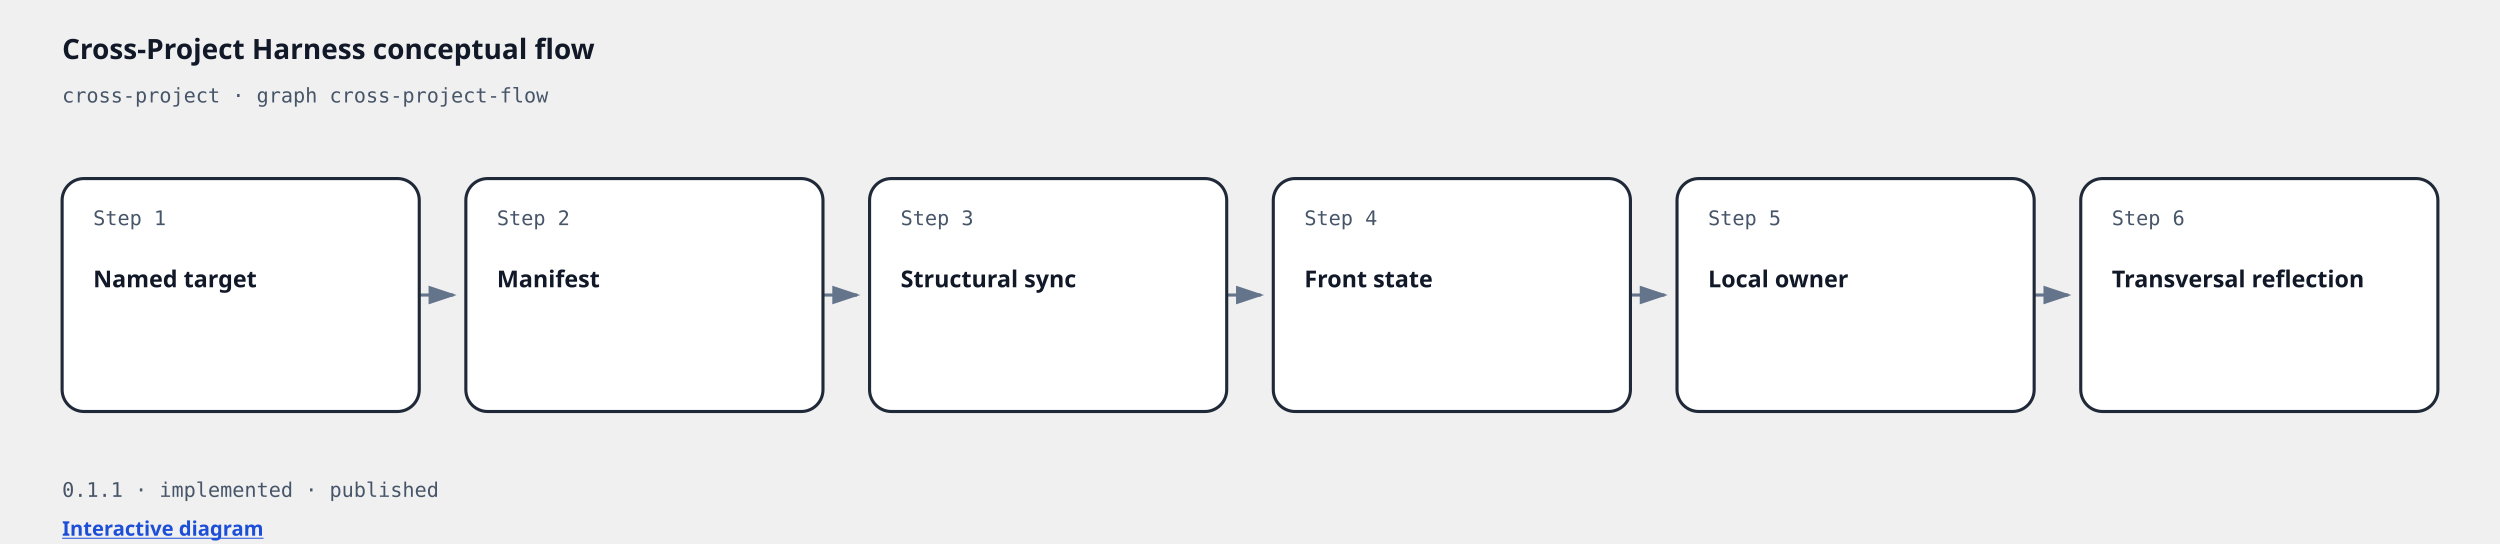
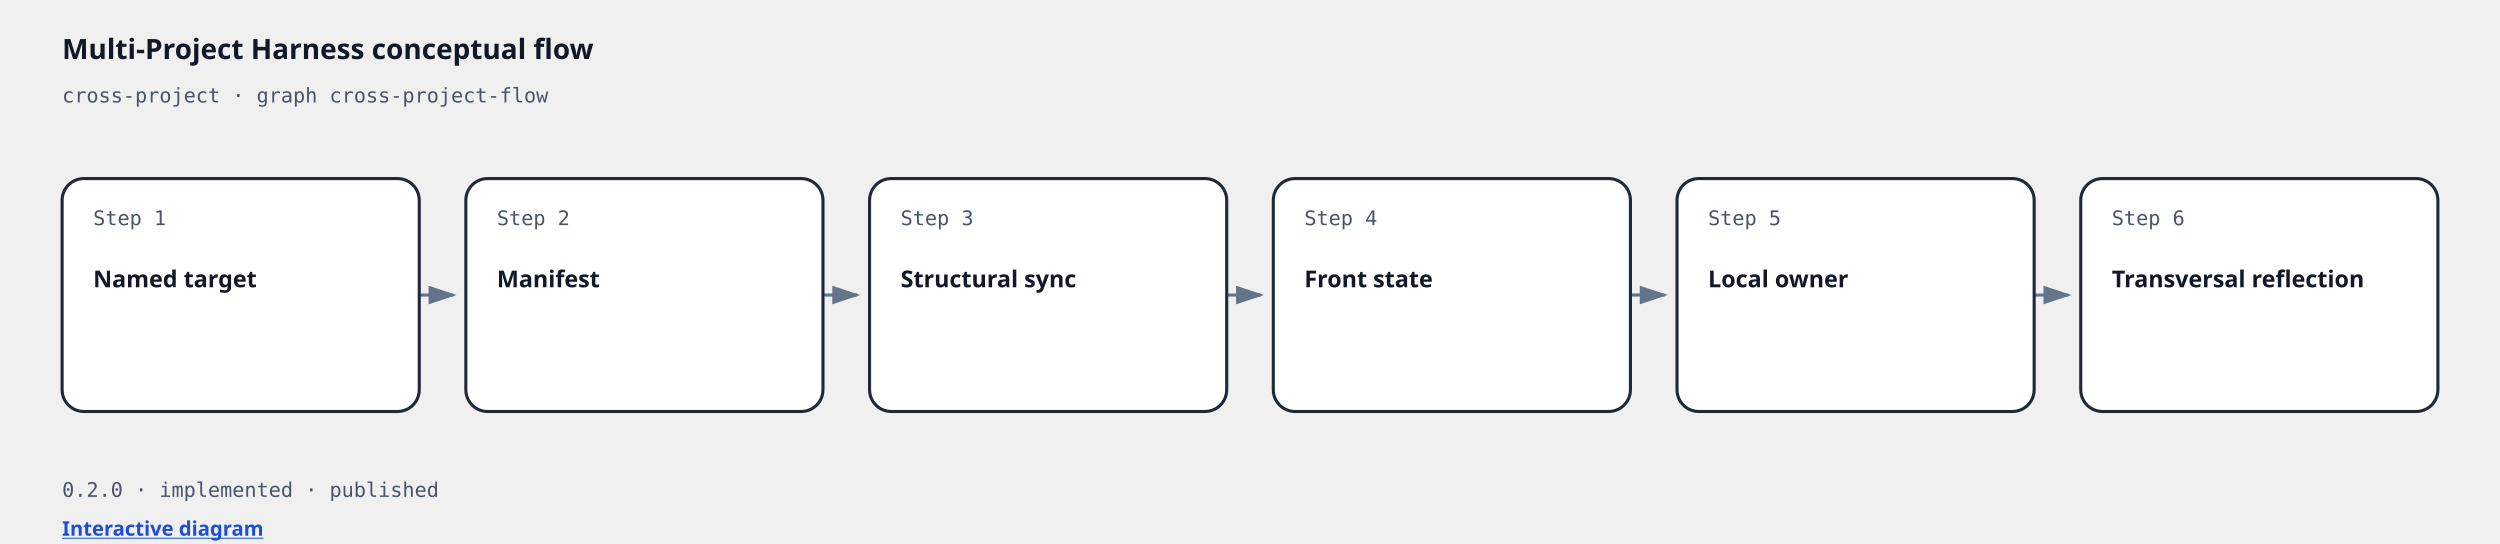
<svg xmlns="http://www.w3.org/2000/svg" width="1610" height="350" viewBox="0 0 1610 350" role="img" aria-labelledby="title description" data-graph-id="cross-project-flow" data-package-id="cross-project">
  <defs>
    <marker id="arrow" markerWidth="10" markerHeight="10" refX="8" refY="3" orient="auto" markerUnits="strokeWidth">
      <path d="M0,0 L0,6 L9,3 z" fill="#64748b" />
    </marker>
  </defs>
  <style>
    .surface { fill: #ffffff; stroke: #1f2937; stroke-width: 2; }
    .edge { fill: none; stroke: #64748b; stroke-width: 2; marker-end: url(#arrow); }
    .heading { fill: #111827; font: 600 18px ui-sans-serif, system-ui, sans-serif; }
    .step { fill: #111827; font: 600 15px ui-sans-serif, system-ui, sans-serif; }
    .meta { fill: #475569; font: 13px ui-monospace, SFMono-Regular, monospace; }
    .link { fill: #1d4ed8; font: 600 13px ui-sans-serif, system-ui, sans-serif; text-decoration: underline; }
  </style>
-   <text class="heading" x="40" y="38">Cross-Project Harness conceptual flow</text>
+   <text class="heading" x="40" y="38">Multi-Project Harness conceptual flow</text>
  <text class="meta" x="40" y="66">cross-project · graph cross-project-flow</text>
  <path class="edge" d="M 270 190 L 292 190" />
  <path class="edge" d="M 530 190 L 552 190" />
  <path class="edge" d="M 790 190 L 812 190" />
  <path class="edge" d="M 1050 190 L 1072 190" />
  <path class="edge" d="M 1310 190 L 1332 190" />
  <g aria-label="Step 1: Named target. Select one explicitly named project front.">
    <rect class="surface" x="40" y="115" width="230" height="150" rx="14" />
    <text class="meta" x="60" y="145">Step 1</text>
    <text class="step" x="60" y="185">
      <tspan x="60" dy="0">Named target</tspan>
    </text>
  </g>
  <g aria-label="Step 2: Manifest. Read the canonical root-relative coordination authority.">
    <rect class="surface" x="300" y="115" width="230" height="150" rx="14" />
    <text class="meta" x="320" y="145">Step 2</text>
    <text class="step" x="320" y="185">
      <tspan x="320" dy="0">Manifest</tspan>
    </text>
  </g>
  <g aria-label="Step 3: Structural sync. Validate structure and generated projections without repair.">
    <rect class="surface" x="560" y="115" width="230" height="150" rx="14" />
    <text class="meta" x="580" y="145">Step 3</text>
    <text class="step" x="580" y="185">
      <tspan x="580" dy="0">Structural sync</tspan>
    </text>
  </g>
  <g aria-label="Step 4: Front state. Route the smallest live coordination checkpoint.">
    <rect class="surface" x="820" y="115" width="230" height="150" rx="14" />
    <text class="meta" x="840" y="145">Step 4</text>
    <text class="step" x="840" y="185">
      <tspan x="840" dy="0">Front state</tspan>
    </text>
  </g>
  <g aria-label="Step 5: Local owner. Keep dense implementation state inside the selected project.">
    <rect class="surface" x="1080" y="115" width="230" height="150" rx="14" />
    <text class="meta" x="1100" y="145">Step 5</text>
    <text class="step" x="1100" y="185">
      <tspan x="1100" dy="0">Local owner</tspan>
    </text>
  </g>
  <g aria-label="Step 6: Transversal reflection. Record the explicit cross-project handoff and resumption trigger.">
    <rect class="surface" x="1340" y="115" width="230" height="150" rx="14" />
    <text class="meta" x="1360" y="145">Step 6</text>
    <text class="step" x="1360" y="185">
      <tspan x="1360" dy="0">Transversal reflection</tspan>
    </text>
  </g>
-   <text class="meta" x="40" y="320">0.1.1 · implemented · published</text>
-   <a href="https://fabianomag.vercel.app/artifacts/agent-harnesses" aria-label="Open the interactive Cross-Project Harness diagram">
+   <text class="meta" x="40" y="320">0.2.0 · implemented · published</text>
+   <a href="https://fabianomag.com/projects/agent-harnesses" aria-label="Open the interactive Multi-Project Harness diagram">
    <text class="link" x="40" y="345">Interactive diagram</text>
  </a>
</svg>
